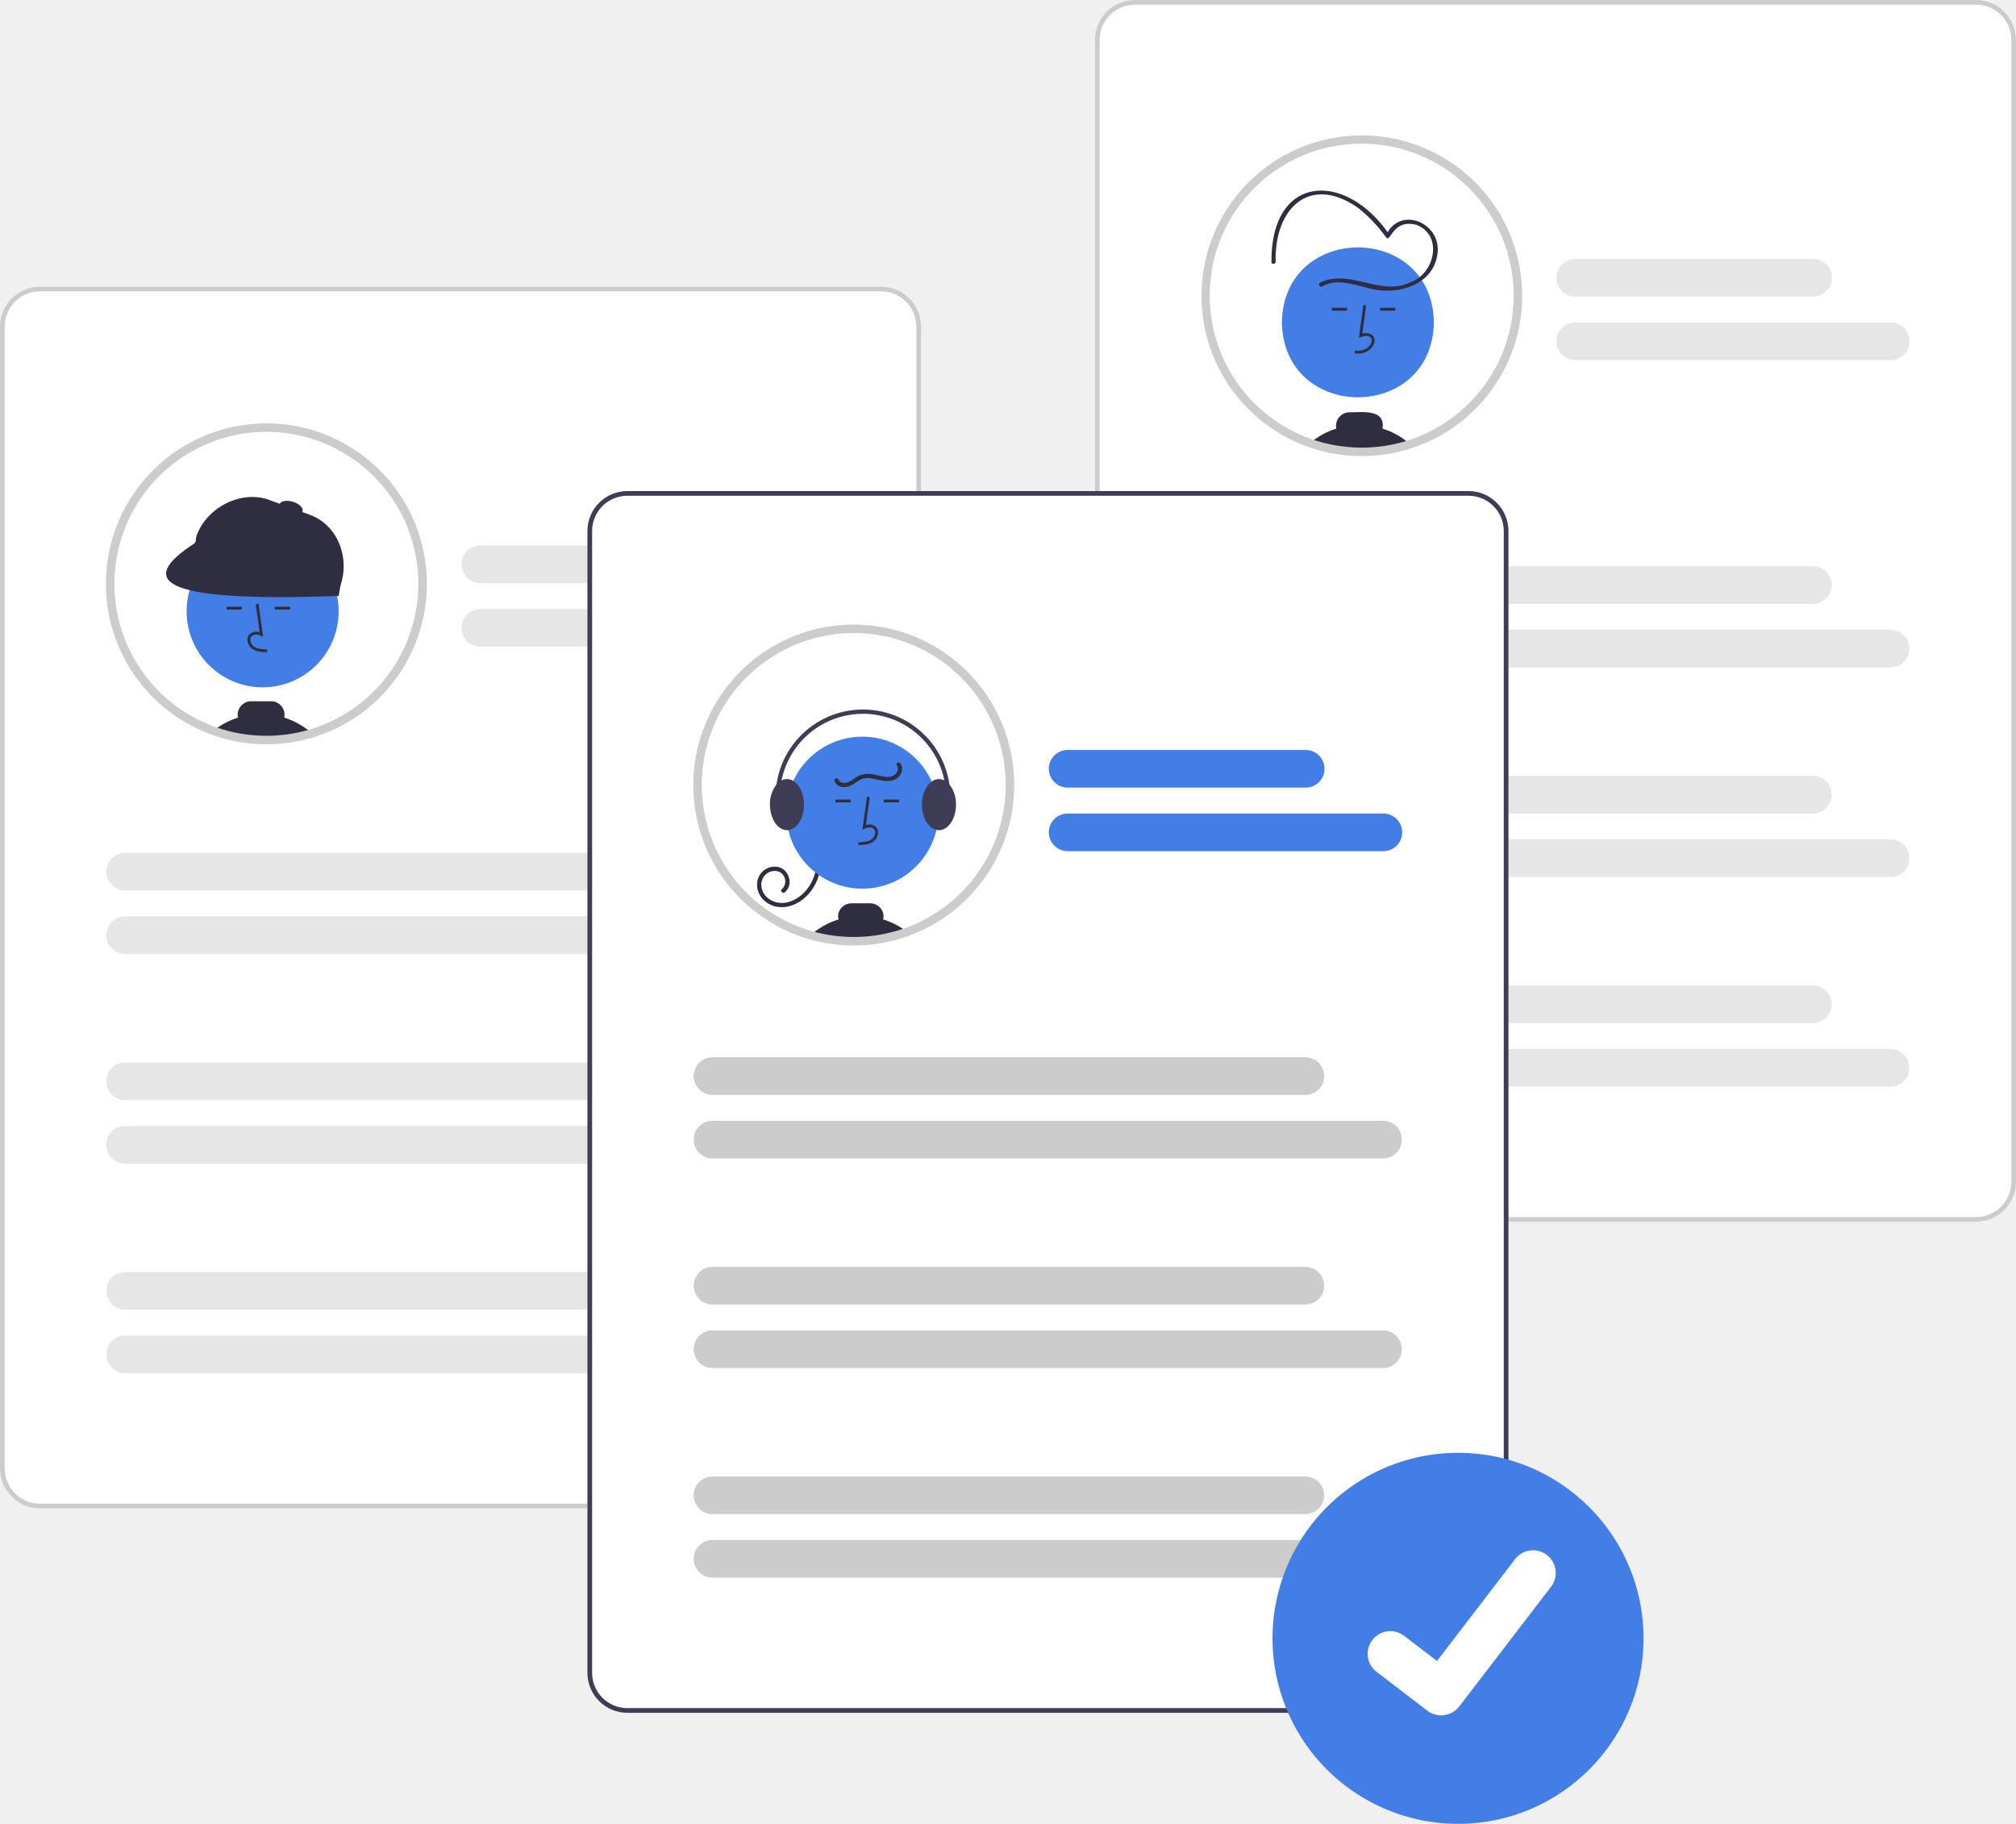
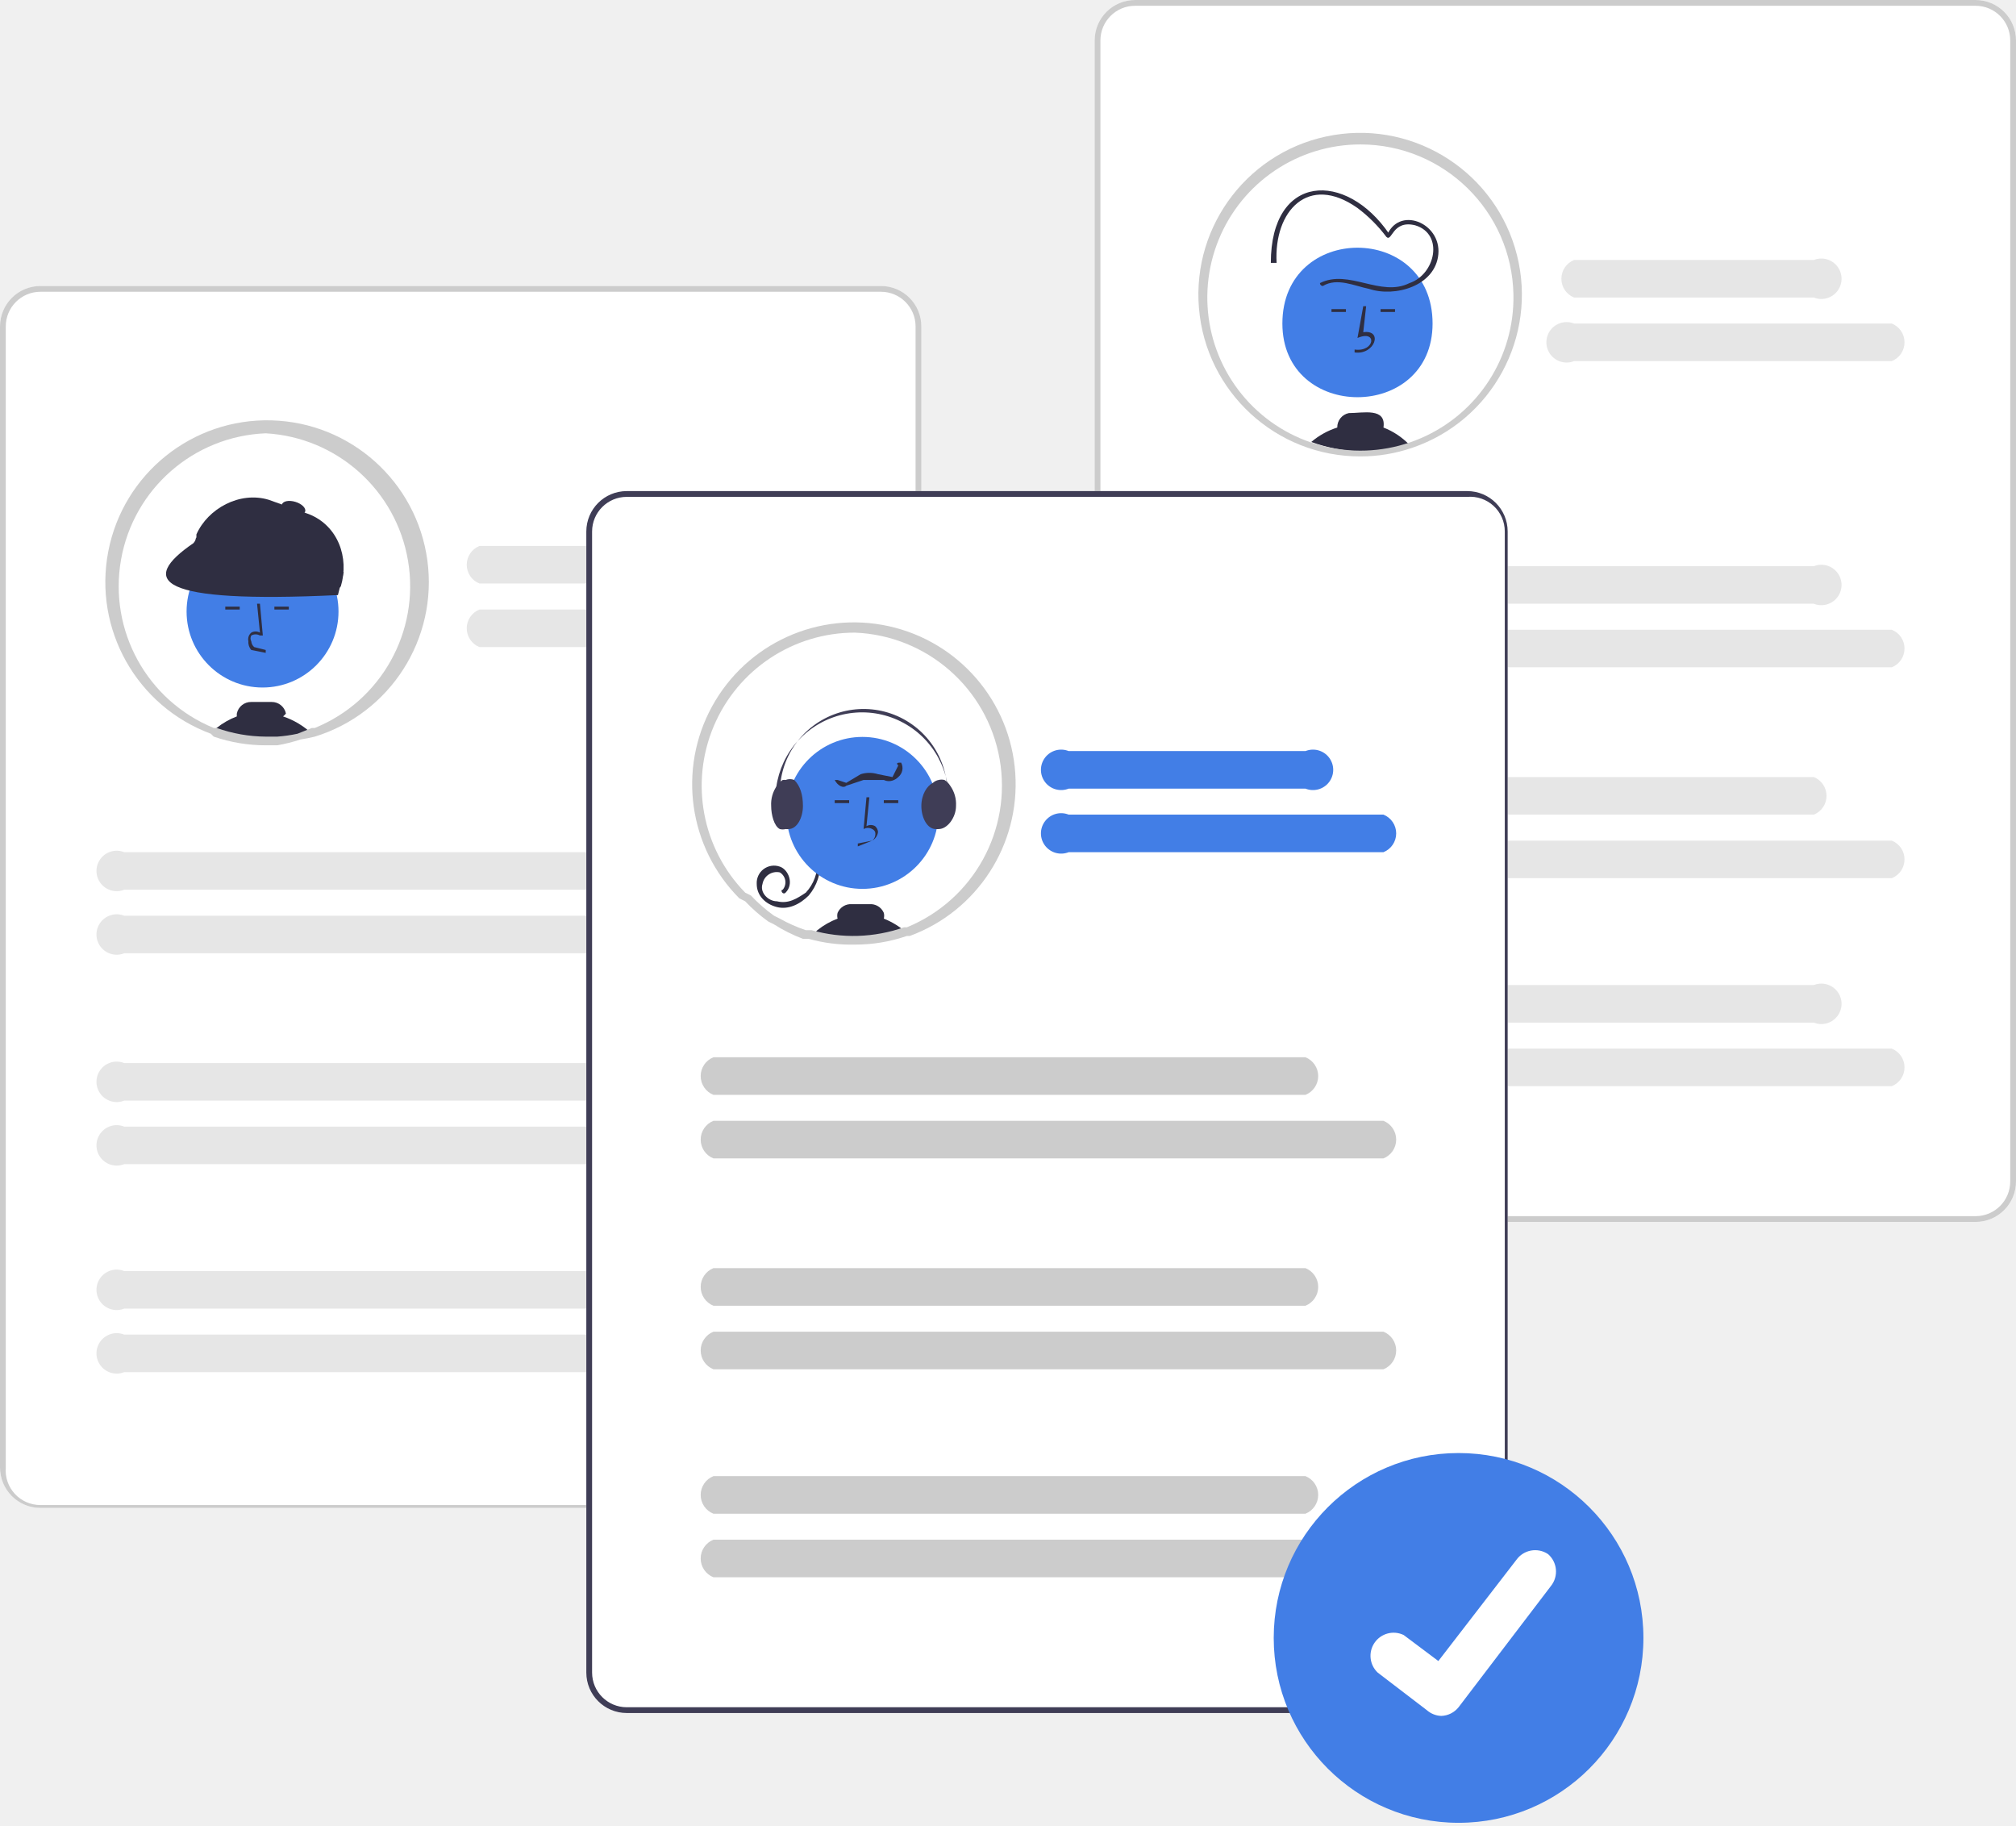
- <svg xmlns="http://www.w3.org/2000/svg" data-name="Layer 1" width="697.963" height="631.463" viewBox="0 0 697.963 631.463">
-   <path d="M556.072,656.52H264.848a13.845,13.845,0,0,1-13.829-13.829V247.342a13.845,13.845,0,0,1,13.829-13.829H556.072a13.845,13.845,0,0,1,13.829,13.829V642.691A13.845,13.845,0,0,1,556.072,656.52Z" transform="translate(-251.0186 -134.2684)" fill="#fff" />
-   <path d="M397.332,336.403a54.107,54.107,0,0,1-37.341,51.444c-.325.103-.649.207-.979.305-1.406.433-2.832.802-4.283,1.116a53.172,53.172,0,0,1-7.971,1.106q-1.748.118-3.516.118a53.995,53.995,0,0,1-17.884-3.029c-.167-.059-.334-.118-.497-.177a54.095,54.095,0,1,1,72.47-50.884Z" transform="translate(-251.0186 -134.2684)" fill="#fff" />
-   <circle cx="90.928" cy="211.655" r="26.317" fill="#427ee6" />
-   <path d="M343.482,360.103l.027-.983c-1.83-.051-3.443-.166-4.655-1.051a3.023,3.023,0,0,1-1.171-2.227,1.728,1.728,0,0,1,.567-1.423,2.979,2.979,0,0,1,3.043-.027l.814.373L340.547,343.361l-.974.134,1.327,9.7a3.472,3.472,0,0,0-3.284.473,2.69,2.69,0,0,0-.915,2.209,3.999,3.999,0,0,0,1.574,2.986C339.832,360,341.856,360.057,343.482,360.103Z" transform="translate(-251.0186 -134.2684)" fill="#2f2e41" />
-   <rect x="78.439" y="210.063" width="5.297" height="0.983" fill="#2f2e41" />
-   <rect x="95.158" y="210.063" width="5.297" height="0.983" fill="#2f2e41" />
-   <path d="M349.423,382.714a4.814,4.814,0,0,0,.108-.983,4.679,4.679,0,0,0-4.671-4.671h-6.884a4.676,4.676,0,0,0-4.671,4.671,4.543,4.543,0,0,0,.108.988,26.424,26.424,0,0,0-7.282,3.604c-.433.3-.861.624-1.269.964.162.059.329.118.497.177a53.995,53.995,0,0,0,17.884,3.029q1.77,0,3.516-.118a53.172,53.172,0,0,0,7.971-1.106c1.451-.315,2.877-.683,4.283-1.116A26.65,26.65,0,0,0,349.423,382.714Z" transform="translate(-251.0186 -134.2684)" fill="#2f2e41" />
-   <path d="M348.538,389.751a3.618,3.618,0,0,0-1.78.625,53.172,53.172,0,0,0,7.971-1.106Z" transform="translate(-251.0186 -134.2684)" fill="#2f2e41" />
-   <path d="M365.814,339.672,320.096,322.947a1.967,1.967,0,0,1-1.171-2.523l.155-.731c3.57-9.76,15.405-15.902,25.165-12.332l14.068,5.147c9.76,3.57,14.002,15.127,10.431,24.887l-.407,1.105A1.967,1.967,0,0,1,365.814,339.672Z" transform="translate(-251.0186 -134.2684)" fill="#2f2e41" />
-   <path d="M368.276,340.6c-63.721,2.351-69.289-5.655-49.874-18.245l4.119-7.579L369.727,331.986Z" transform="translate(-251.0186 -134.2684)" fill="#2f2e41" />
-   <ellipse cx="351.779" cy="310.104" rx="2.213" ry="4.18" transform="translate(-297.4833 423.4543) rotate(-73.26954)" fill="#2f2e41" />
-   <path d="M343.242,391.968a55.43,55.43,0,0,1-18.372-3.112l-.513-.183a55.565,55.565,0,1,1,36.089.577c-.349.111-.678.216-1.013.315-1.397.43-2.878.816-4.392,1.144a54.763,54.763,0,0,1-8.193,1.137C345.664,391.927,344.448,391.968,343.242,391.968Zm0-108.179a52.622,52.622,0,0,0-17.88,102.11l.487.174a52.474,52.474,0,0,0,17.392,2.945c1.14,0,2.289-.039,3.416-.115a51.87,51.87,0,0,0,7.758-1.076c1.432-.31,2.832-.675,4.161-1.084.329-.098.641-.198.954-.297A52.622,52.622,0,0,0,343.242,283.789Z" transform="translate(-251.0186 -134.2684)" fill="#ccc" />
-   <path d="M269.607,502.682" transform="translate(-251.0186 -134.2684)" fill="#f2f2f2" />
-   <path d="M556.072,656.52H264.848a13.845,13.845,0,0,1-13.829-13.829V247.342a13.845,13.845,0,0,1,13.829-13.829H556.072a13.845,13.845,0,0,1,13.829,13.829V642.691A13.845,13.845,0,0,1,556.072,656.52ZM264.848,235.14a12.216,12.216,0,0,0-12.202,12.202V642.691a12.216,12.216,0,0,0,12.202,12.202H556.072a12.216,12.216,0,0,0,12.202-12.202V247.342a12.216,12.216,0,0,0-12.202-12.202Z" transform="translate(-251.0186 -134.2684)" fill="#ccc" />
-   <path d="M499.695,336.193H417.288a6.519,6.519,0,0,1,0-13.039H499.695a6.519,6.519,0,1,1,0,13.039Z" transform="translate(-251.0186 -134.2684)" fill="#e6e6e6" />
-   <path d="M526.587,358.195H417.288a6.519,6.519,0,0,1,0-13.039h109.299a6.519,6.519,0,0,1,0,13.039Z" transform="translate(-251.0186 -134.2684)" fill="#e6e6e6" />
-   <path d="M499.575,442.585H294.333a6.519,6.519,0,1,1,0-13.039H499.575a6.519,6.519,0,0,1,0,13.039Z" transform="translate(-251.0186 -134.2684)" fill="#e6e6e6" />
-   <path d="M526.467,464.587H294.333a6.519,6.519,0,1,1,0-13.039H526.467a6.519,6.519,0,1,1,0,13.039Z" transform="translate(-251.0186 -134.2684)" fill="#e6e6e6" />
-   <path d="M499.575,515.158H294.333a6.519,6.519,0,1,1,0-13.039H499.575a6.519,6.519,0,0,1,0,13.039Z" transform="translate(-251.0186 -134.2684)" fill="#e6e6e6" />
-   <path d="M526.467,537.16H294.333a6.519,6.519,0,1,1,0-13.039H526.467a6.519,6.519,0,1,1,0,13.039Z" transform="translate(-251.0186 -134.2684)" fill="#e6e6e6" />
-   <path d="M499.575,587.731H294.333a6.519,6.519,0,1,1,0-13.039H499.575a6.519,6.519,0,0,1,0,13.039Z" transform="translate(-251.0186 -134.2684)" fill="#e6e6e6" />
-   <path d="M526.467,609.733H294.333a6.519,6.519,0,1,1,0-13.039H526.467a6.519,6.519,0,1,1,0,13.039Z" transform="translate(-251.0186 -134.2684)" fill="#e6e6e6" />
-   <path d="M935.152,557.276l-291.225 0a13.845,13.845,0,0,1-13.829-13.829l-0-395.35a13.845,13.845,0,0,1,13.829-13.829l291.225-0a13.845,13.845,0,0,1,13.829,13.829l0,395.35A13.845,13.845,0,0,1,935.152,557.276Z" transform="translate(-251.0186 -134.2684)" fill="#fff" />
-   <path d="M935.152,557.276l-291.225 0a13.845,13.845,0,0,1-13.829-13.829l-0-395.35a13.845,13.845,0,0,1,13.829-13.829l291.225-0a13.845,13.845,0,0,1,13.829,13.829l0,395.35A13.845,13.845,0,0,1,935.152,557.276ZM643.927,135.896a12.216,12.216,0,0,0-12.202,12.202l0,395.349a12.216,12.216,0,0,0,12.202,12.202l291.225-0A12.216,12.216,0,0,0,947.354,543.447l-0-395.35A12.216,12.216,0,0,0,935.152,135.895Z" transform="translate(-251.0186 -134.2684)" fill="#ccc" />
-   <path d="M776.548,236.62a54.09,54.09,0,1,1-54.09-54.09A54.107,54.107,0,0,1,776.548,236.62Z" transform="translate(-251.0186 -134.2684)" fill="#fff" />
-   <path d="M747.458,245.876c-.591,34.593-52.047,34.588-52.633-.001C695.415,211.282,746.872,211.288,747.458,245.876Z" transform="translate(-251.0186 -134.2684)" fill="#427ee6" />
-   <path d="M720.097,256.613l-.027-.983c6.778.905,8.238-7.496,1.402-4.355l1.56-11.403.974.133-1.327,9.7C729.876,248.633,727.214,257.596,720.097,256.613Z" transform="translate(-251.0186 -134.2684)" fill="#2f2e41" />
-   <rect x="477.806" y="106.573" width="5.297" height="0.983" fill="#2f2e41" />
-   <rect x="461.087" y="106.573" width="5.297" height="0.983" fill="#2f2e41" />
-   <path d="M729.672,282.67c1.033-6.968-7.125-5.591-11.442-5.66a4.68,4.68,0,0,0-4.563,5.655,25.588,25.588,0,0,0-9.092,5.016,54.324,54.324,0,0,0,34.632.384A25.457,25.457,0,0,0,729.672,282.67Z" transform="translate(-251.0186 -134.2684)" fill="#2f2e41" />
-   <path d="M708.769,233.429c4.877-2.819,10.792-.656,15.829.526,9.558,2.938,22.962-.741,24.124-12.127,1.21-10.589-13.276-16.491-17.906-5.952l1.348-.176c-15.016-22.315-41.135-21.469-40.963,9.211-.056.948,1.42.945,1.475-.001-.553-18.079,11.412-30.438,28.326-18.819a49.831,49.831,0,0,1,9.889,10.354c1.761,1.974,2.144-6.527,10.575-4.301,9.278,3.594,6.251,16.88-2.042,19.797-10.247,5.235-21.344-4.915-31.399.214a.738.738,0,0,0,.745,1.274Z" transform="translate(-251.0186 -134.2684)" fill="#2f2e41" />
-   <path d="M722.459,292.185a55.518,55.518,0,1,1,17.204-2.718A55.431,55.431,0,0,1,722.459,292.185Zm-0-108.179A52.622,52.622,0,1,0,775.073,236.62,52.674,52.674,0,0,0,722.459,184.006Z" transform="translate(-251.0186 -134.2684)" fill="#ccc" />
-   <path d="M878.774,236.949l-82.407 0a6.519,6.519,0,0,1,0-13.039l82.407-0a6.519,6.519,0,1,1,0,13.039Z" transform="translate(-251.0186 -134.2684)" fill="#e6e6e6" />
-   <path d="M905.667,258.951l-109.299 0a6.519,6.519,0,1,1,0-13.039l109.299-0a6.519,6.519,0,0,1,0,13.039Z" transform="translate(-251.0186 -134.2684)" fill="#e6e6e6" />
-   <path d="M878.655,343.34l-205.241 0a6.519,6.519,0,0,1,0-13.039l205.241-0a6.519,6.519,0,1,1,0,13.039Z" transform="translate(-251.0186 -134.2684)" fill="#e6e6e6" />
-   <path d="M905.547,365.343l-232.134 0a6.519,6.519,0,1,1,0-13.039l232.134-0a6.519,6.519,0,0,1,0,13.039Z" transform="translate(-251.0186 -134.2684)" fill="#e6e6e6" />
-   <path d="M878.655,415.913l-205.241 0a6.519,6.519,0,0,1,0-13.039l205.241-0a6.519,6.519,0,0,1,0,13.039Z" transform="translate(-251.0186 -134.2684)" fill="#e6e6e6" />
-   <path d="M905.547,437.916l-232.134 0a6.519,6.519,0,1,1,0-13.039l232.134-0a6.519,6.519,0,0,1,0,13.039Z" transform="translate(-251.0186 -134.2684)" fill="#e6e6e6" />
-   <path d="M878.655,488.486l-205.241 0a6.519,6.519,0,1,1,0-13.039l205.241-0a6.519,6.519,0,1,1,0,13.039Z" transform="translate(-251.0186 -134.2684)" fill="#e6e6e6" />
-   <path d="M905.547,510.489l-232.134 0a6.519,6.519,0,1,1,0-13.039l232.134-0a6.519,6.519,0,0,1,0,13.039Z" transform="translate(-251.0186 -134.2684)" fill="#e6e6e6" />
-   <path d="M759.441,727.293H468.217a13.845,13.845,0,0,1-13.829-13.829V318.114a13.845,13.845,0,0,1,13.829-13.829H759.441a13.845,13.845,0,0,1,13.829,13.829v395.349A13.845,13.845,0,0,1,759.441,727.293Z" transform="translate(-251.0186 -134.2684)" fill="#fff" />
-   <path d="M492.506,406.064a53.926,53.926,0,0,0,15.902,38.31c.423.418.856.836,1.293,1.244a54.014,54.014,0,0,0,8.586,6.545c.59.364,1.18.713,1.785,1.052a53.784,53.784,0,0,0,9.775,4.293c.585.192,1.18.374,1.775.541a54.313,54.313,0,0,0,32.857-.924c.206-.074.413-.148.615-.221a54.094,54.094,0,1,0-72.588-50.839Z" transform="translate(-251.0186 -134.2684)" fill="#fff" />
-   <path d="M535.173,432.575a16.761,16.761,0,0,1-4.329,11.347c-2.781,3.052-6.922,5.076-11.1,4.239-3.847-.771-6.974-4.134-6.584-8.202a6.076,6.076,0,0,1,7.507-5.456c3.655.948,5.111,6.216,2.066,8.688-.731.593-1.781-.444-1.043-1.043a3.684,3.684,0,0,0-1.039-6.107,4.63,4.63,0,0,0-6.03,4.094c-.241,3.429,2.386,6.012,5.608,6.62,3.485.658,6.941-1.126,9.302-3.588a15.221,15.221,0,0,0,4.167-10.593.738.738,0,0,1,1.475,0Z" transform="translate(-251.0186 -134.2684)" fill="#2f2e41" />
-   <circle cx="298.559" cy="281.368" r="26.317" fill="#427ee6" />
-   <path d="M548.231,426.866l-.027-.983c1.83-.051,3.443-.166,4.655-1.051a3.023,3.023,0,0,0,1.171-2.227,1.728,1.728,0,0,0-.567-1.423,2.979,2.979,0,0,0-3.043-.027l-.814.373,1.56-11.403.974.134-1.327,9.7a3.472,3.472,0,0,1,3.284.473,2.69,2.69,0,0,1,.915,2.209,3.999,3.999,0,0,1-1.574,2.986C551.881,426.763,549.857,426.82,548.231,426.866Z" transform="translate(-251.0186 -134.2684)" fill="#2f2e41" />
-   <rect x="305.94" y="276.826" width="5.297" height="0.983" fill="#2f2e41" />
-   <rect x="289.222" y="276.826" width="5.297" height="0.983" fill="#2f2e41" />
-   <path d="M531.622,458.049a54.313,54.313,0,0,0,32.857-.924c.206-.074.413-.148.615-.221a26.195,26.195,0,0,0-8.335-4.308,4.193,4.193,0,0,0-.01-2.311,4.651,4.651,0,0,0-4.499-3.265H545.838a4.635,4.635,0,0,0-4.489,3.26,4.211,4.211,0,0,0-.01,2.316,26.222,26.222,0,0,0-7.435,3.644q-.686.479-1.328,1.003C532.252,457.503,531.932,457.774,531.622,458.049Z" transform="translate(-251.0186 -134.2684)" fill="#2f2e41" />
-   <path d="M570.193,412.845c0,4.435,2.183,8.113,5.02,8.753a4.058,4.058,0,0,0,.88.098c3.25,0,5.901-3.968,5.901-8.851a10.869,10.869,0,0,0-2.272-6.973,5.694,5.694,0,0,0-1.736-1.411,4.114,4.114,0,0,0-1.893-.467,4.314,4.314,0,0,0-2.513.846C571.58,406.256,570.193,409.309,570.193,412.845Z" transform="translate(-251.0186 -134.2684)" fill="#3f3d56" />
-   <path d="M517.579,412.845c0,3.816,1.613,7.071,3.875,8.315a4.2,4.2,0,0,0,2.026.536,3.801,3.801,0,0,0,.472-.029c3.029-.359,5.429-4.175,5.429-8.822,0-3.722-1.539-6.914-3.713-8.217a4.217,4.217,0,0,0-2.188-.634,4.114,4.114,0,0,0-1.893.467,5.726,5.726,0,0,0-1.741,1.416A10.89,10.89,0,0,0,517.579,412.845Z" transform="translate(-251.0186 -134.2684)" fill="#3f3d56" />
-   <path d="M521.821,420.311a.738.738,0,0,0,.699-.974,28.765,28.765,0,1,1,55.411-3.233.738.738,0,0,0,1.443.304,30.241,30.241,0,1,0-58.252,3.4A.738.738,0,0,0,521.821,420.311Z" transform="translate(-251.0186 -134.2684)" fill="#3f3d56" />
-   <path d="M562.797,398.586a3.688,3.688,0,0,1-.57,4.566c-1.429,1.596-3.707,1.697-5.685,1.4-2.22-.332-4.574-1.372-6.822-.672-1.915.597-3.282,2.335-5.272,2.771-1.765.387-3.875-.125-4.494-2.006-.297-.904,1.127-1.291,1.422-.392.4,1.217,2.128,1.193,3.118.856,1.587-.54,2.81-1.854,4.369-2.482a9.56,9.56,0,0,1,5.706.016c1.764.397,3.795.986,5.553.244,1.301-.549,2.336-2.279,1.4-3.556-.562-.767.718-1.503,1.274-.745Z" transform="translate(-251.0186 -134.2684)" fill="#2f2e41" />
-   <path d="M546.595,461.629a55.462,55.462,0,0,1-15.382-2.163c-.588-.165-1.205-.353-1.825-.556a55.416,55.416,0,0,1-10.04-4.409c-.599-.336-1.2-.69-1.835-1.082a55.612,55.612,0,0,1-8.819-6.723c-.447-.417-.89-.845-1.322-1.272a55.56,55.56,0,1,1,58.227,12.866c-.203.074-.413.149-.623.224A55.436,55.436,0,0,1,546.595,461.629Zm0-108.179a52.617,52.617,0,0,0-37.146,89.88c.408.403.831.811,1.258,1.21a52.668,52.668,0,0,0,8.352,6.367c.602.371,1.169.705,1.734,1.022a52.446,52.446,0,0,0,9.509,4.176c.584.191,1.161.367,1.718.524a52.837,52.837,0,0,0,31.971-.896l.596-.215a52.621,52.621,0,0,0-17.992-102.068Z" transform="translate(-251.0186 -134.2684)" fill="#ccc" />
-   <path d="M759.441,727.293H468.217a13.845,13.845,0,0,1-13.829-13.829V318.114a13.845,13.845,0,0,1,13.829-13.829H759.441a13.845,13.845,0,0,1,13.829,13.829v395.349A13.845,13.845,0,0,1,759.441,727.293ZM468.217,305.912a12.216,12.216,0,0,0-12.202,12.202v395.349a12.216,12.216,0,0,0,12.202,12.202H759.441a12.216,12.216,0,0,0,12.202-12.202V318.114A12.216,12.216,0,0,0,759.441,305.912Z" transform="translate(-251.0186 -134.2684)" fill="#3f3d56" />
-   <path d="M703.064,406.965H620.657a6.519,6.519,0,1,1,0-13.039h82.407a6.519,6.519,0,1,1,0,13.039Z" transform="translate(-251.0186 -134.2684)" fill="#427ee6" />
-   <path d="M729.956,428.968H620.657a6.519,6.519,0,1,1,0-13.039h109.299a6.519,6.519,0,0,1,0,13.039Z" transform="translate(-251.0186 -134.2684)" fill="#427ee6" />
-   <path d="M702.944,513.357H497.702a6.519,6.519,0,0,1,0-13.039H702.944a6.519,6.519,0,0,1,0,13.039Z" transform="translate(-251.0186 -134.2684)" fill="#ccc" />
-   <path d="M729.836,535.36H497.702a6.519,6.519,0,0,1,0-13.039H729.836a6.519,6.519,0,0,1,0,13.039Z" transform="translate(-251.0186 -134.2684)" fill="#ccc" />
-   <path d="M702.944,585.93H497.702a6.519,6.519,0,0,1,0-13.039H702.944a6.519,6.519,0,0,1,0,13.039Z" transform="translate(-251.0186 -134.2684)" fill="#ccc" />
-   <path d="M729.836,607.933H497.702a6.519,6.519,0,0,1,0-13.039H729.836a6.519,6.519,0,0,1,0,13.039Z" transform="translate(-251.0186 -134.2684)" fill="#ccc" />
-   <path d="M702.944,658.503H497.702a6.519,6.519,0,0,1,0-13.039H702.944a6.519,6.519,0,0,1,0,13.039Z" transform="translate(-251.0186 -134.2684)" fill="#ccc" />
-   <path d="M729.836,680.506H497.702a6.519,6.519,0,0,1,0-13.039H729.836a6.519,6.519,0,1,1,0,13.039Z" transform="translate(-251.0186 -134.2684)" fill="#ccc" />
-   <path d="M756.062,637.268a64.232,64.232,0,1,0-0,128.463h0a64.232,64.232,0,0,0,0-128.463Z" transform="translate(-251.0186 -134.2684)" fill="#427ee6" />
-   <path id="ba2462e0-2d61-4715-874d-575d790dfdd0-3241" data-name="f276b720-7c73-4755-84a7-b208d54eb1fc" d="M749.968,728.176a7.796,7.796,0,0,1-4.69-1.559l-.084-.063-17.664-13.512a7.85,7.85,0,0,1,9.552-12.459l11.441,8.774,27.036-35.271A7.846,7.846,0,0,1,786.56,672.632l0.0 0.0.002.002-.168.233.172-.233a7.856,7.856,0,0,1,1.451,11.003L756.218,725.105a7.851,7.851,0,0,1-6.244,3.061Z" transform="translate(-251.0186 -134.2684)" fill="#fff" />
+ <svg xmlns="http://www.w3.org/2000/svg" data-name="Layer 1" viewBox="0 0 698 632">
+   <path fill="#fff" d="M305 522H14a14 14 0 0 1-14-14V113a14 14 0 0 1 14-14h291a14 14 0 0 1 14 14v395a14 14 0 0 1-14 14Z" />
+   <path fill="#fff" d="M146 202a54 54 0 0 1-37 52h-1l-4 1a53 53 0 0 1-8 1h-4a54 54 0 0 1-18-3 54 54 0 1 1 72-51Z" />
+   <circle cx="90.9" cy="211.7" r="26.3" fill="#427ee6" />
+   <path fill="#2f2e41" d="M92 226v-1l-4-1a3 3 0 0 1-1-2 2 2 0 0 1 0-2 3 3 0 0 1 3 0h1l-1-11h-1l1 10a3 3 0 0 0-3 0 3 3 0 0 0-1 3 4 4 0 0 0 1 3l5 1Zm-14-16h5v1h-5zm17 0h5v1h-5zm3 38a5 5 0 0 0 1-1 5 5 0 0 0-5-4h-7a5 5 0 0 0-5 4 5 5 0 0 0 0 1 26 26 0 0 0-7 4l-1 1a54 54 0 0 0 18 3h4a53 53 0 0 0 8-1l4-1a27 27 0 0 0-10-6Z" />
+   <path fill="#2f2e41" d="M98 255a4 4 0 0 0-2 1 53 53 0 0 0 8-1Zm17-50-46-16a2 2 0 0 1-1-3v-1c4-9 15-15 25-12l14 5c10 4 14 15 11 25l-1 1a2 2 0 0 1-2 1Z" />
+   <path fill="#2f2e41" d="M117 206c-63 3-69-5-50-18l5-7 47 17Z" />
+   <ellipse cx="351.8" cy="310.1" fill="#2f2e41" rx="2.2" ry="4.2" transform="rotate(-73 136 412)" />
+   <path fill="#ccc" d="M92 258a55 55 0 0 1-18-3l-1-1a56 56 0 1 1 36 1 60 60 0 0 1-5 1 55 55 0 0 1-8 2h-4Zm0-108a53 53 0 0 0-18 102h1a52 52 0 0 0 17 3h4a52 52 0 0 0 7-1l5-2h1a53 53 0 0 0-17-102Z" />
+   <path fill="#ccc" d="M305 522H14a14 14 0 0 1-14-14V113a14 14 0 0 1 14-14h291a14 14 0 0 1 14 14v395a14 14 0 0 1-14 14ZM14 101a12 12 0 0 0-12 12v395a12 12 0 0 0 12 13h291a12 12 0 0 0 12-13V113a12 12 0 0 0-12-12Z" />
+   <path fill="#e6e6e6" d="M249 202h-83a7 7 0 0 1 0-13h83a7 7 0 1 1 0 13Zm27 22H166a7 7 0 0 1 0-13h110a7 7 0 0 1 0 13Zm-27 84H43a7 7 0 1 1 0-13h206a7 7 0 0 1 0 13Zm26 22H43a7 7 0 1 1 0-13h232a7 7 0 1 1 0 13Zm-26 51H43a7 7 0 1 1 0-13h206a7 7 0 0 1 0 13Zm26 22H43a7 7 0 1 1 0-13h232a7 7 0 1 1 0 13Zm-26 50H43a7 7 0 1 1 0-13h206a7 7 0 0 1 0 13Zm26 22H43a7 7 0 1 1 0-13h232a7 7 0 1 1 0 13Z" />
+   <path fill="#fff" d="M684 423H393a14 14 0 0 1-14-14V14a14 14 0 0 1 14-14h291a14 14 0 0 1 14 14v395a14 14 0 0 1-14 14Z" />
+   <path fill="#ccc" d="M684 423H393a14 14 0 0 1-14-14V14a14 14 0 0 1 14-14h291a14 14 0 0 1 14 14v395a14 14 0 0 1-14 14ZM393 2a12 12 0 0 0-12 12v395a12 12 0 0 0 12 12h291a12 12 0 0 0 12-12V14a12 12 0 0 0-12-12Z" />
+   <path fill="#fff" d="M526 102a54 54 0 1 1-55-54 54 54 0 0 1 55 54Z" />
+   <path fill="#427ee6" d="M496 112c0 34-52 34-52 0 0-35 52-35 52 0Z" />
+   <path fill="#2f2e41" d="M469 122v-1c7 1 8-7 1-4l2-11h1l-1 9c7-1 4 8-3 7Zm9-15h5v1h-5zm-17 0h5v1h-5zm18 41c1-7-7-5-12-5a5 5 0 0 0-4 5 26 26 0 0 0-9 5 54 54 0 0 0 34 1 25 25 0 0 0-9-6Zm-21-49c5-3 11 0 16 1 9 3 23-1 24-12s-14-17-18-6l1-1c-15-22-41-21-41 10h2c-1-18 11-31 28-19a50 50 0 0 1 10 10c2 2 2-6 10-4 10 3 7 17-2 20-10 5-21-5-31 0a1 1 0 0 0 1 1Z" />
+   <path fill="#ccc" d="M471 158a56 56 0 1 1 18-3 55 55 0 0 1-18 3Zm0-108a53 53 0 1 0 53 52 53 53 0 0 0-53-52Z" />
+   <path fill="#e6e6e6" d="M628 103h-83a7 7 0 0 1 0-13h83a7 7 0 1 1 0 13Zm27 22H545a7 7 0 1 1 0-13h110a7 7 0 0 1 0 13Zm-27 84H422a7 7 0 0 1 0-13h206a7 7 0 1 1 0 13Zm27 22H422a7 7 0 1 1 0-13h233a7 7 0 0 1 0 13Zm-27 51H422a7 7 0 0 1 0-13h206a7 7 0 0 1 0 13Zm27 22H422a7 7 0 1 1 0-13h233a7 7 0 0 1 0 13Zm-27 50H422a7 7 0 1 1 0-13h206a7 7 0 1 1 0 13Zm27 22H422a7 7 0 1 1 0-13h233a7 7 0 0 1 0 13Z" />
+   <path fill="#fff" d="M508 593H217a14 14 0 0 1-14-14V184a14 14 0 0 1 14-14h291a14 14 0 0 1 14 14v395a14 14 0 0 1-14 14Z" />
+   <path fill="#fff" d="M241 272a54 54 0 0 0 16 38l2 1a54 54 0 0 0 8 7l2 1a54 54 0 0 0 10 4l2 1a54 54 0 0 0 32-1h1a54 54 0 1 0-73-51Z" />
+   <path fill="#2f2e41" d="M284 298a17 17 0 0 1-4 12c-3 3-7 5-11 4s-7-4-7-8a6 6 0 0 1 8-6c3 1 5 6 2 9-1 1-2-1-1-1a4 4 0 0 0-1-6 5 5 0 0 0-6 4c-1 3 2 6 5 6 4 1 7-1 10-3a15 15 0 0 0 4-11 1 1 0 0 1 1 0Z" />
+   <circle cx="298.6" cy="281.4" r="26.3" fill="#427ee6" />
+   <path fill="#2f2e41" d="M297 293v-1l5-1a3 3 0 0 0 1-3 2 2 0 0 0-1-1 3 3 0 0 0-3 0l1-11h1l-1 10a3 3 0 0 1 3 0 3 3 0 0 1 1 2 4 4 0 0 1-2 3l-5 2Zm9-16h5v1h-5zm-17 0h5v1h-5zm-8 47a54 54 0 0 0 32-1h1a26 26 0 0 0-8-5 4 4 0 0 0 0-2 5 5 0 0 0-5-3h-6a5 5 0 0 0-5 3 4 4 0 0 0 0 2 26 26 0 0 0-7 4l-1 1-1 1Z" />
+   <path fill="#3f3d56" d="M319 279c0 4 2 8 5 8a4 4 0 0 0 1 0c3 0 6-4 6-8a11 11 0 0 0-2-7 6 6 0 0 0-2-2 4 4 0 0 0-2 0 4 4 0 0 0-2 1c-2 1-4 4-4 8Zm-52 0c0 3 1 7 3 8a4 4 0 0 0 2 0 4 4 0 0 0 1 0c3 0 5-4 5-8s-1-7-3-9a4 4 0 0 0-3 0 4 4 0 0 0-1 0 6 6 0 0 0-2 2 11 11 0 0 0-2 7Z" />
+   <path fill="#3f3d56" d="M271 286a1 1 0 0 0 1-1 29 29 0 1 1 55-3 1 1 0 0 0 1 0 30 30 0 1 0-58 4 1 1 0 0 0 1 0Z" />
+   <path fill="#2f2e41" d="M312 264a4 4 0 0 1-1 5c-1 1-3 2-5 1h-7l-6 2c-1 1-3 0-4-2h1l3 1 5-3a10 10 0 0 1 6 0l5 1 2-4c-1-1 0-1 1-1Z" />
+   <path fill="#ccc" d="M296 327a55 55 0 0 1-16-2h-2a55 55 0 0 1-10-5l-2-1a56 56 0 0 1-8-7l-2-1a56 56 0 1 1 59 13h-1a55 55 0 0 1-18 3Zm0-108a53 53 0 0 0-38 90l2 1a53 53 0 0 0 8 7l2 1a52 52 0 0 0 9 4h2a53 53 0 0 0 32-1h1a53 53 0 0 0-18-102Z" />
+   <path fill="#3f3d56" d="M508 593H217a14 14 0 0 1-14-14V184a14 14 0 0 1 14-14h291a14 14 0 0 1 14 14v395a14 14 0 0 1-14 14ZM217 172a12 12 0 0 0-12 12v395a12 12 0 0 0 12 12h291a12 12 0 0 0 13-12V184a12 12 0 0 0-13-12Z" />
+   <path fill="#427ee6" d="M452 273h-82a7 7 0 1 1 0-13h82a7 7 0 1 1 0 13Zm27 22H370a7 7 0 1 1 0-13h109a7 7 0 0 1 0 13Z" />
+   <path fill="#ccc" d="M452 379H247a7 7 0 0 1 0-13h205a7 7 0 0 1 0 13Zm27 22H247a7 7 0 0 1 0-13h232a7 7 0 0 1 0 13Zm-27 51H247a7 7 0 0 1 0-13h205a7 7 0 0 1 0 13Zm27 22H247a7 7 0 0 1 0-13h232a7 7 0 0 1 0 13Zm-27 50H247a7 7 0 0 1 0-13h205a7 7 0 0 1 0 13Zm27 22H247a7 7 0 0 1 0-13h232a7 7 0 1 1 0 13Z" />
+   <path fill="#427ee6" d="M505 503a64 64 0 1 0 0 128 64 64 0 0 0 0-128Z" />
+   <path fill="#fff" d="M499 594a8 8 0 0 1-5-2l-17-13a8 8 0 0 1 9-13l12 9 27-35a8 8 0 0 1 11-2l-1 1 1-1a8 8 0 0 1 1 11l-32 42a8 8 0 0 1-6 3Z" />
</svg>
